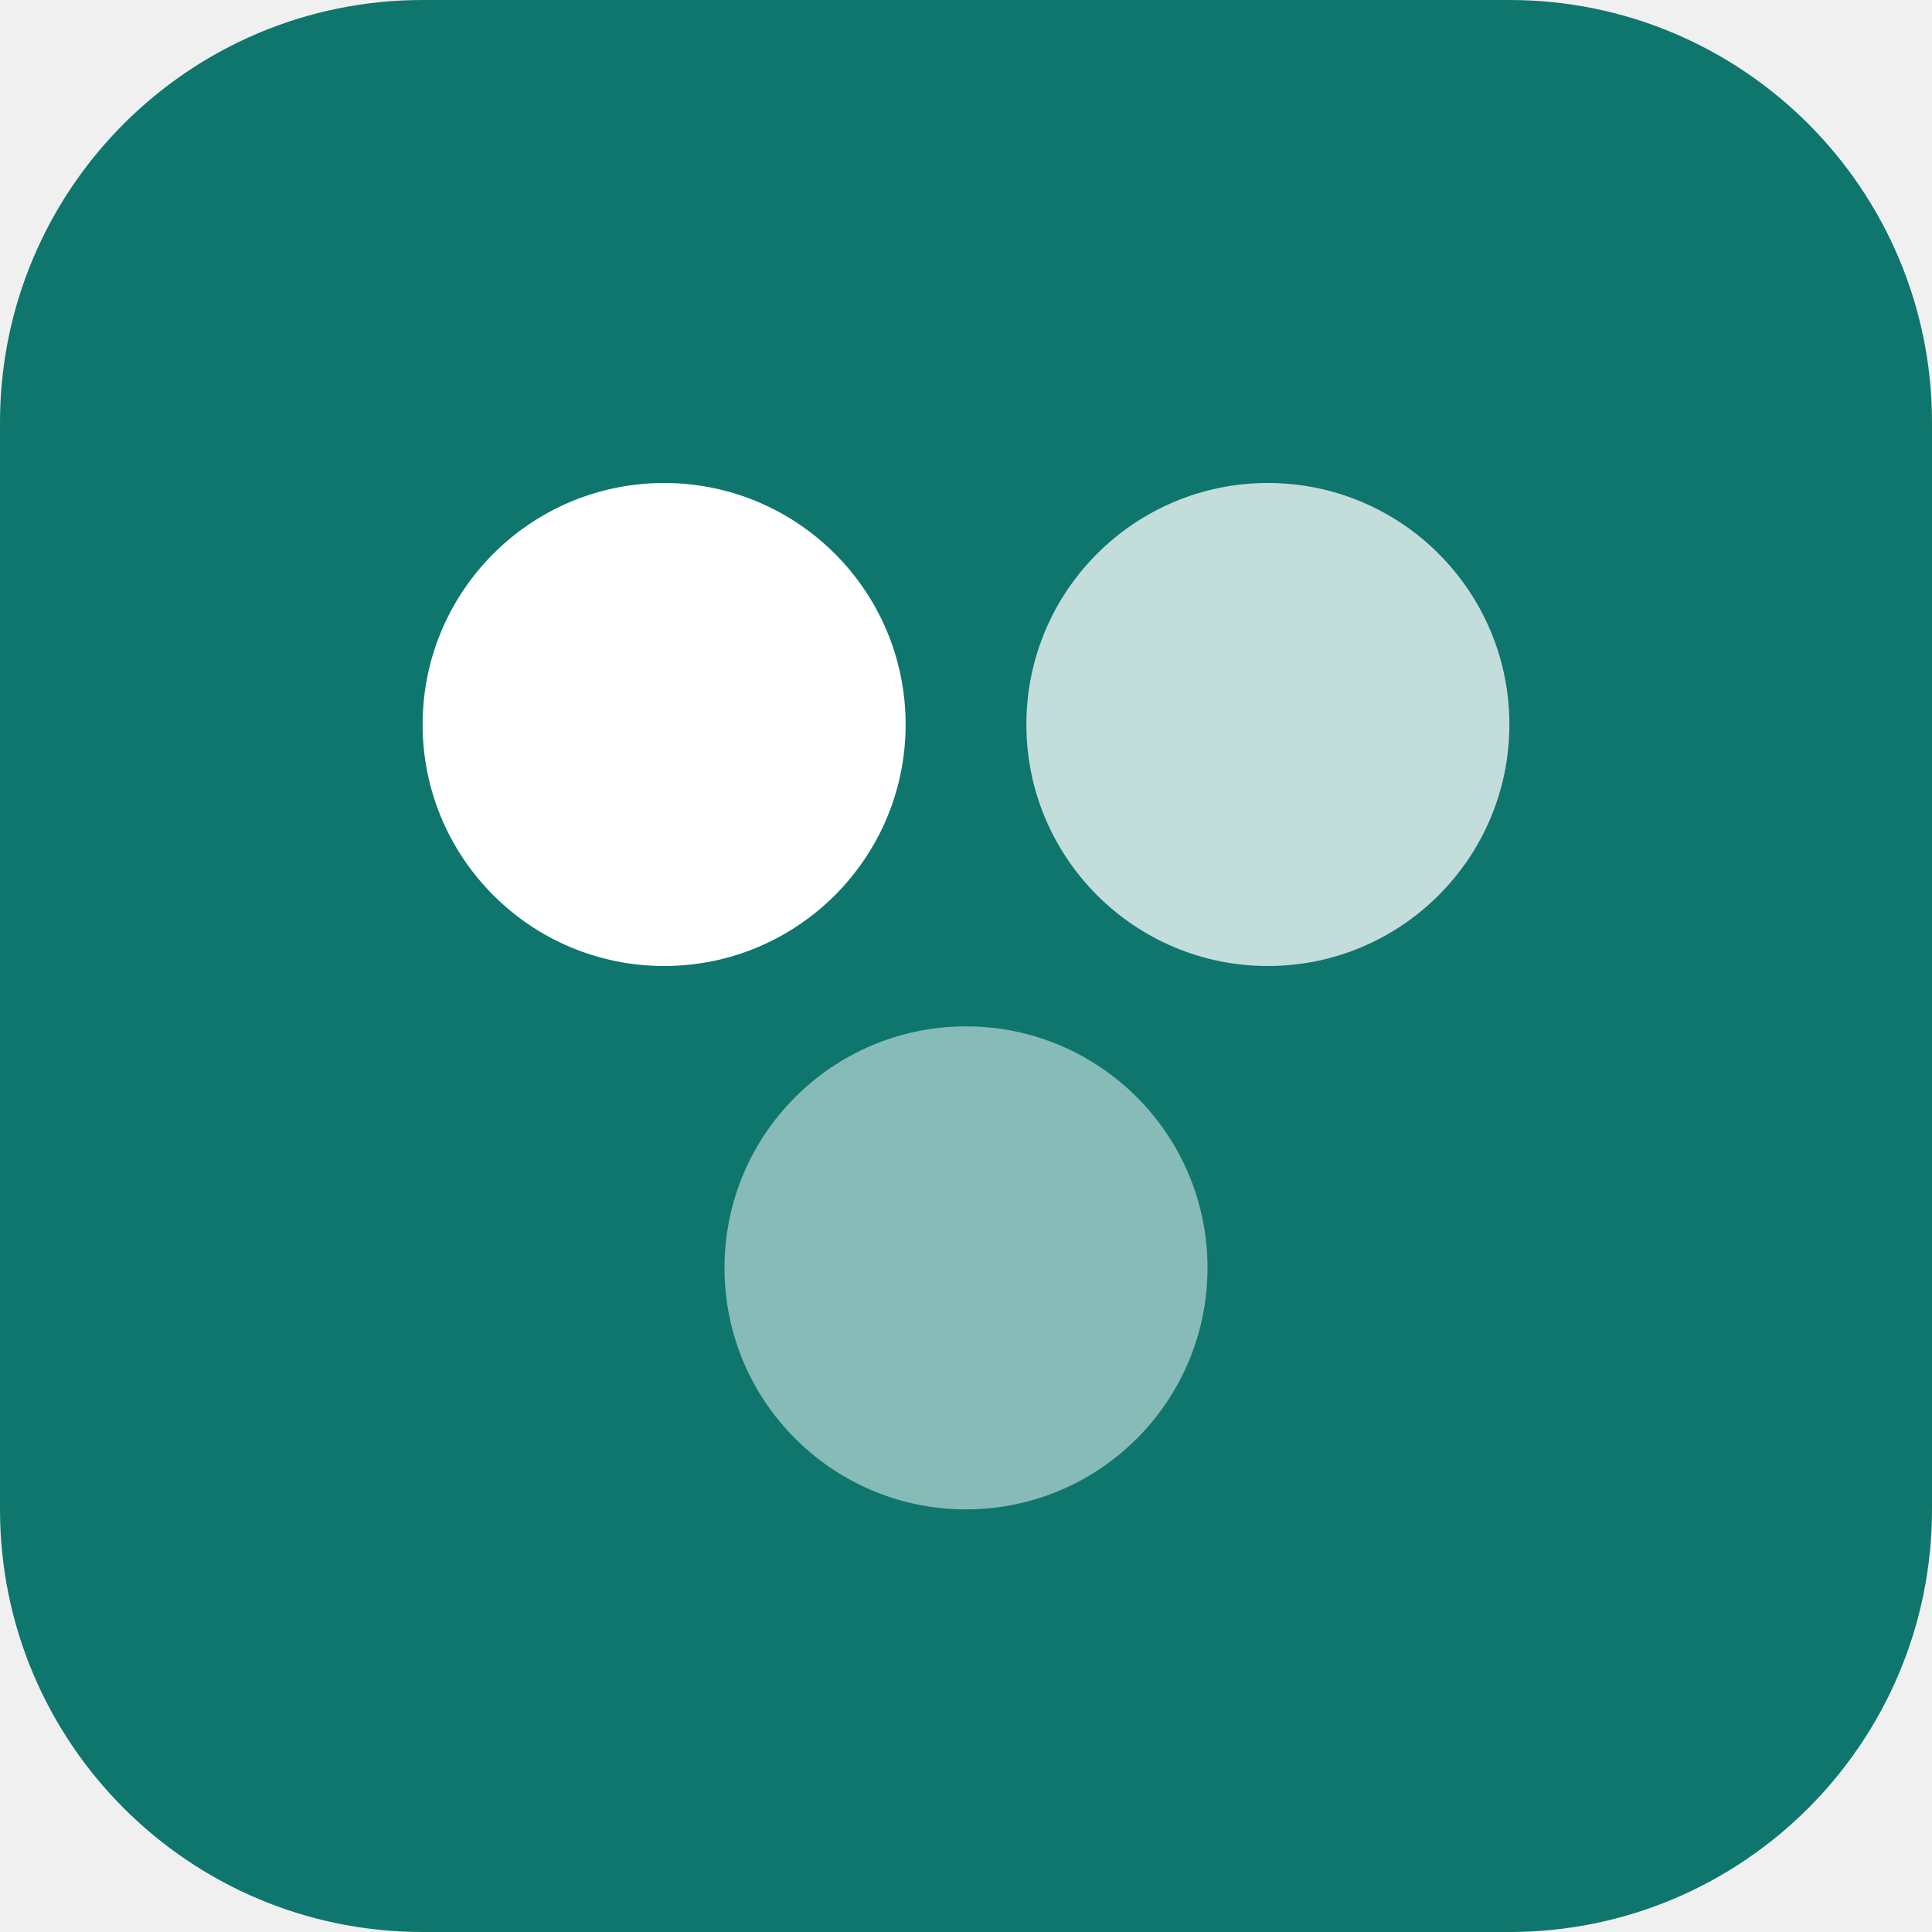
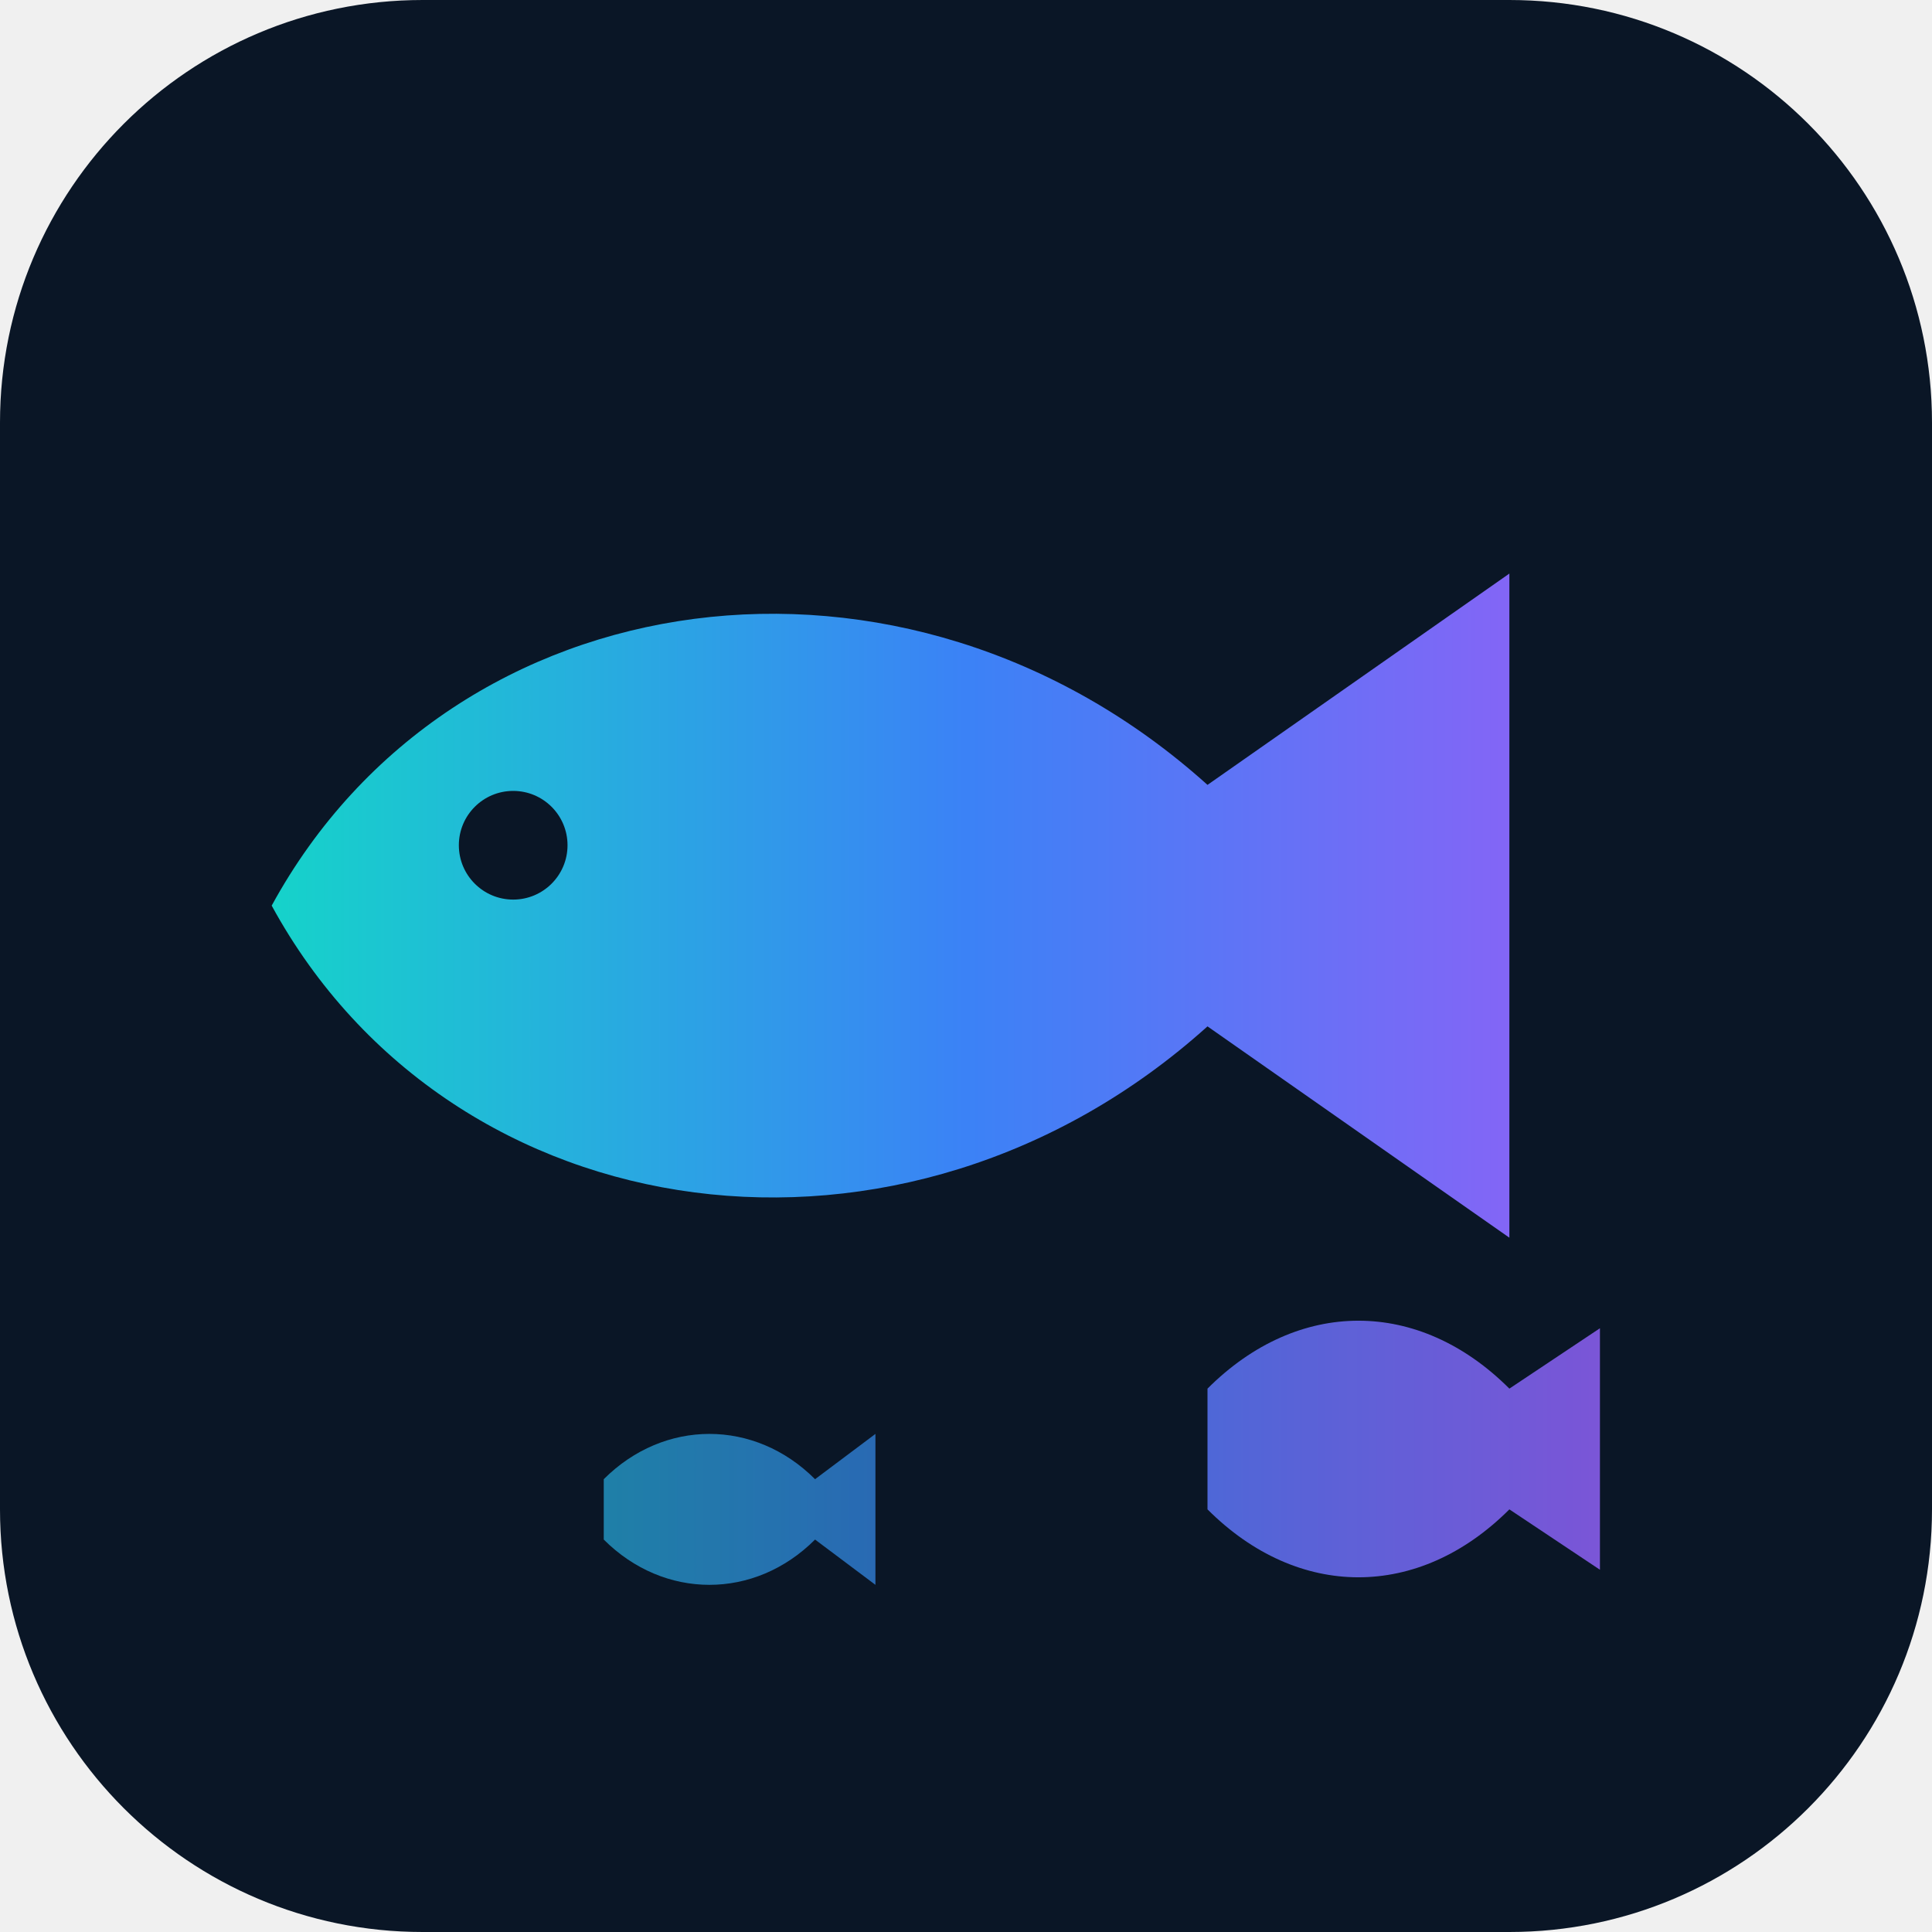
<svg xmlns="http://www.w3.org/2000/svg" viewBox="0 0 64 64">
-   <rect width="64" height="64" rx="14" fill="#0f766e" />
-   <circle cx="22" cy="24" r="8" fill="#fff" />
-   <circle cx="42" cy="24" r="8" fill="#fff" fill-opacity=".75" />
-   <circle cx="32" cy="42" r="8" fill="#fff" fill-opacity=".5" />
+   <defs>
+     <linearGradient id="g" x1="8" y1="0" x2="56" y2="0" gradientUnits="userSpaceOnUse">
+       <stop offset="0" stop-color="#14D6C8" />
+       <stop offset=".5" stop-color="#3B82F6" />
+       <stop offset="1" stop-color="#9B5CF6" />
+     </linearGradient>
+   </defs>
+   <rect width="64" height="64" rx="14" fill="#0A1626" />
+   <path d="M9 30C15 19 30 17 40 26L50 19v22L40 34C30 43 15 41 9 30z" fill="url(#g)" />
+   <circle cx="17" cy="28" r="1.8" fill="#0A1626" />
+   <path d="M40 46c3-3 7-3 10 0l3-2v8l-3-2c-3 3-7 3-10 0z" fill="url(#g)" opacity=".85" />
+   <path d="M20 49c2-2 5-2 7 0l2-1.5v5L27 51c-2 2-5 2-7 0z" fill="url(#g)" opacity=".7" />
</svg>
